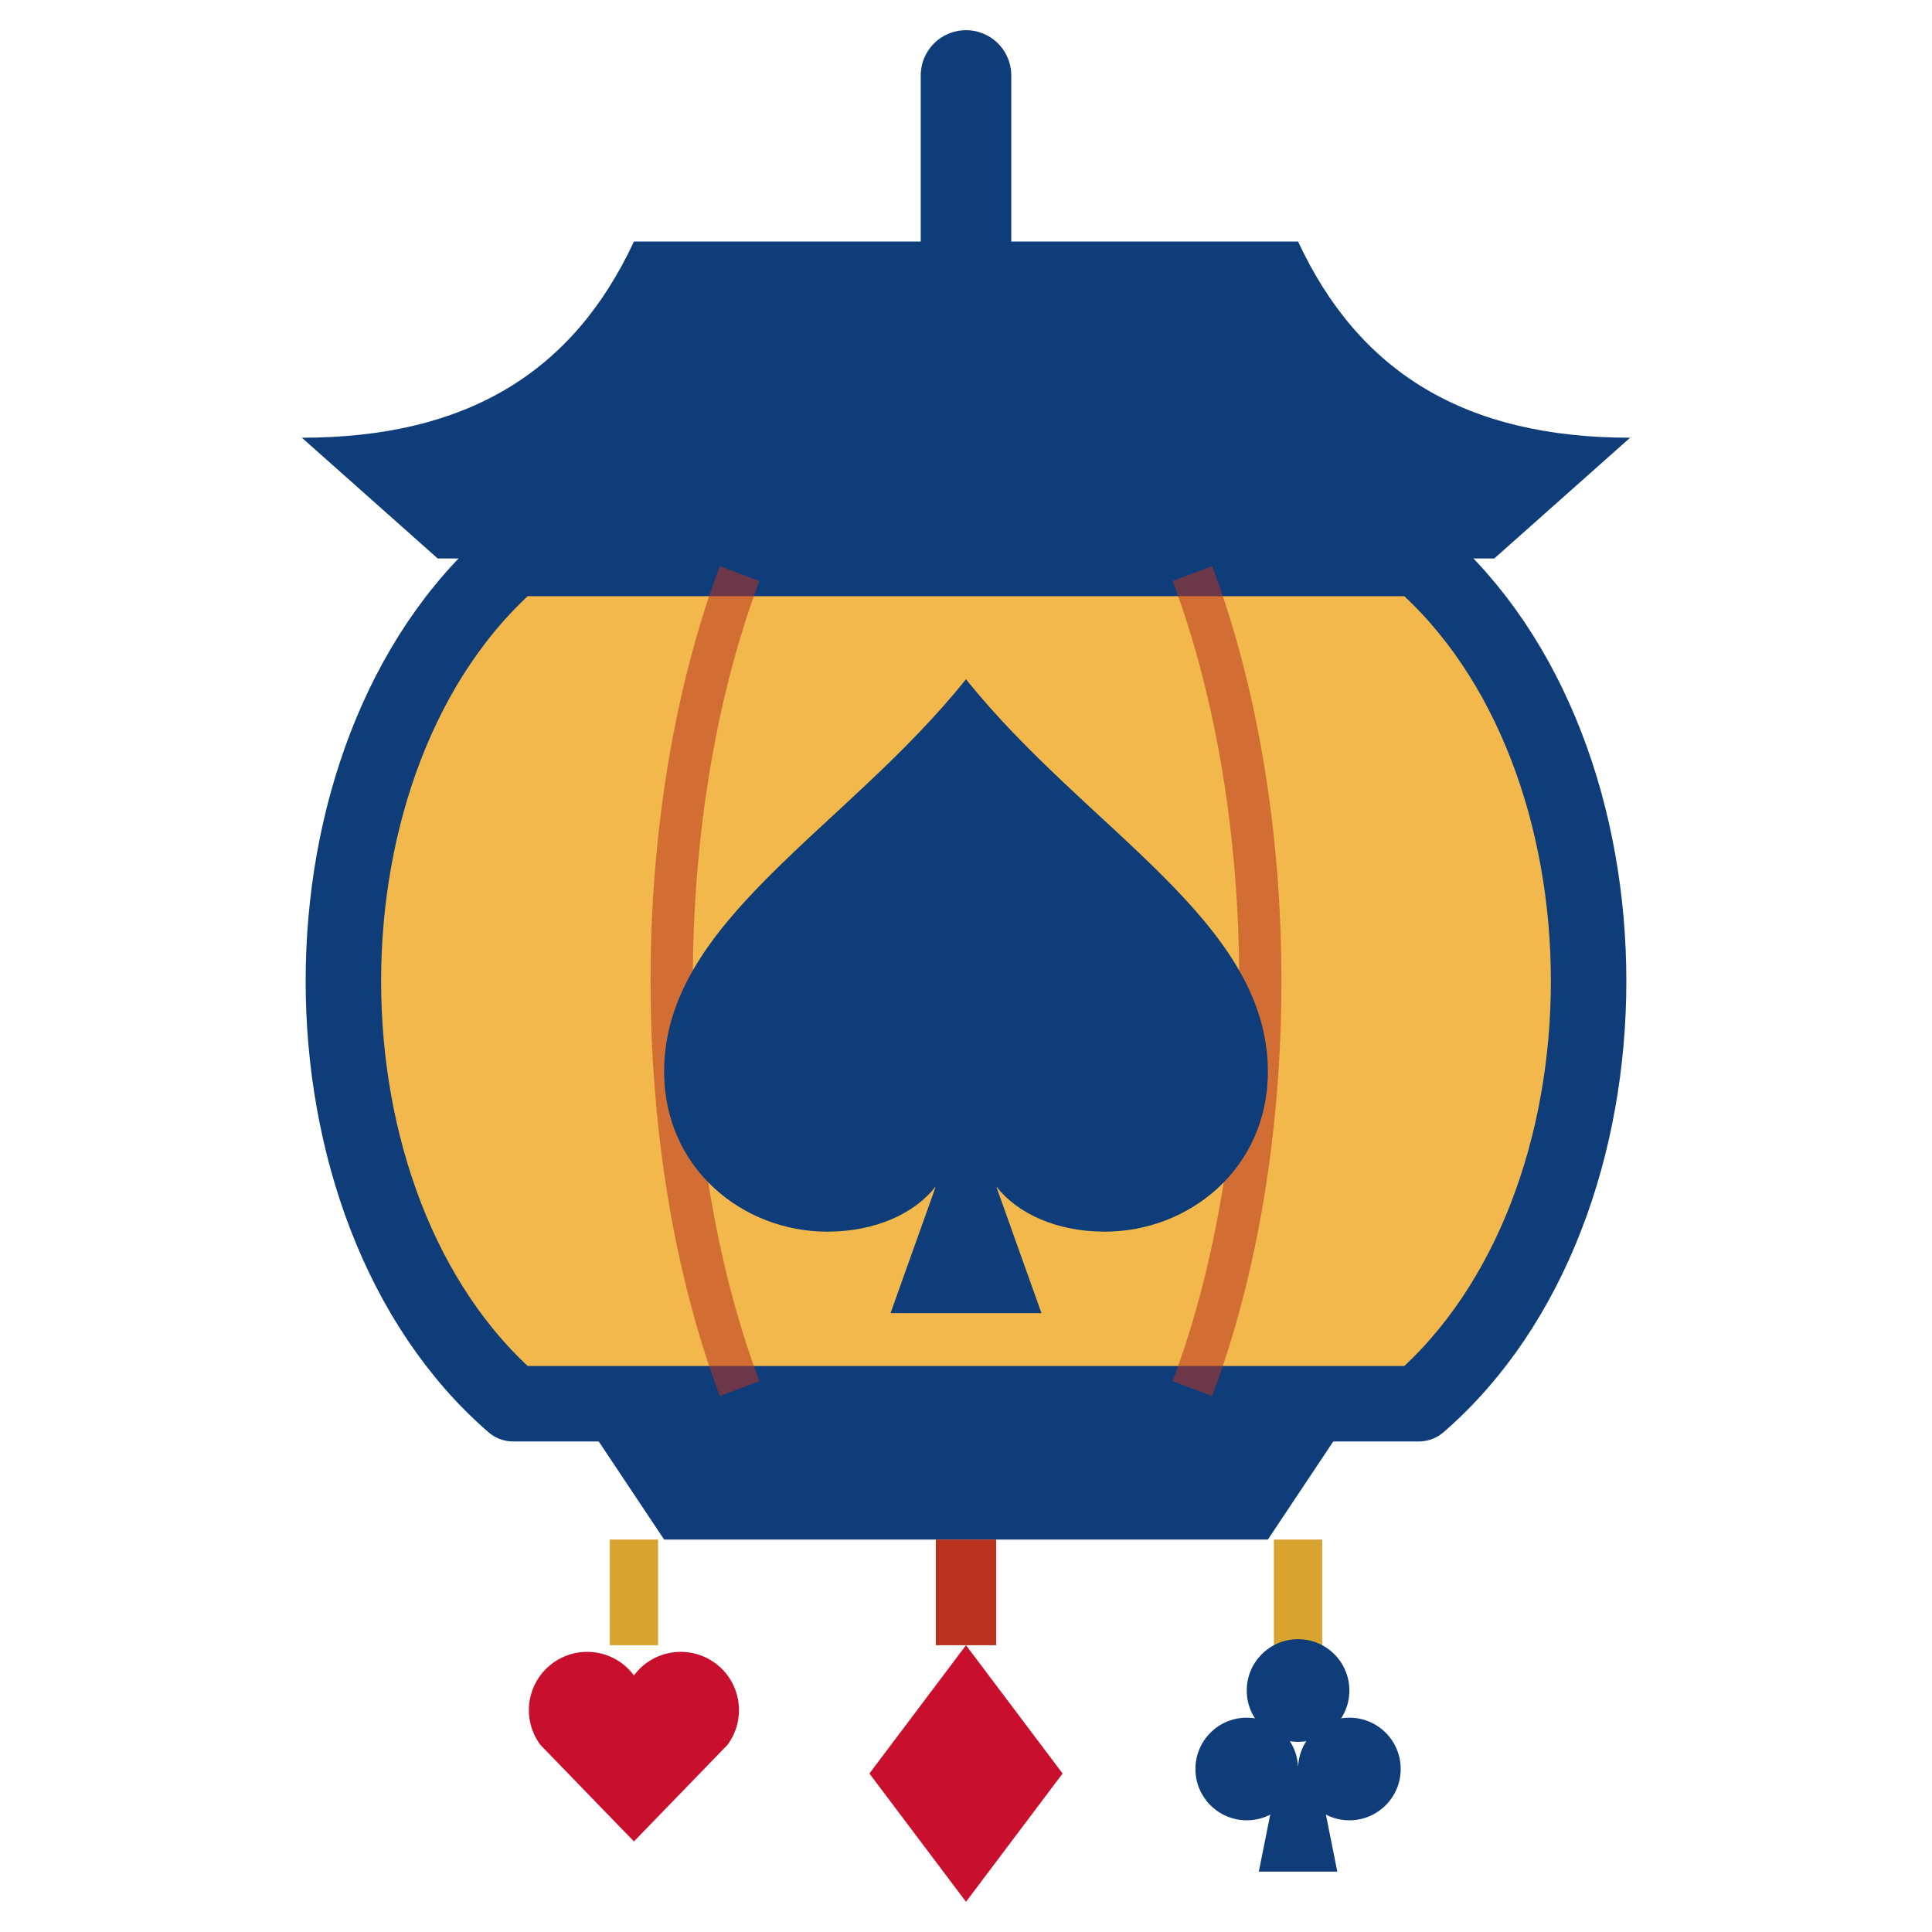
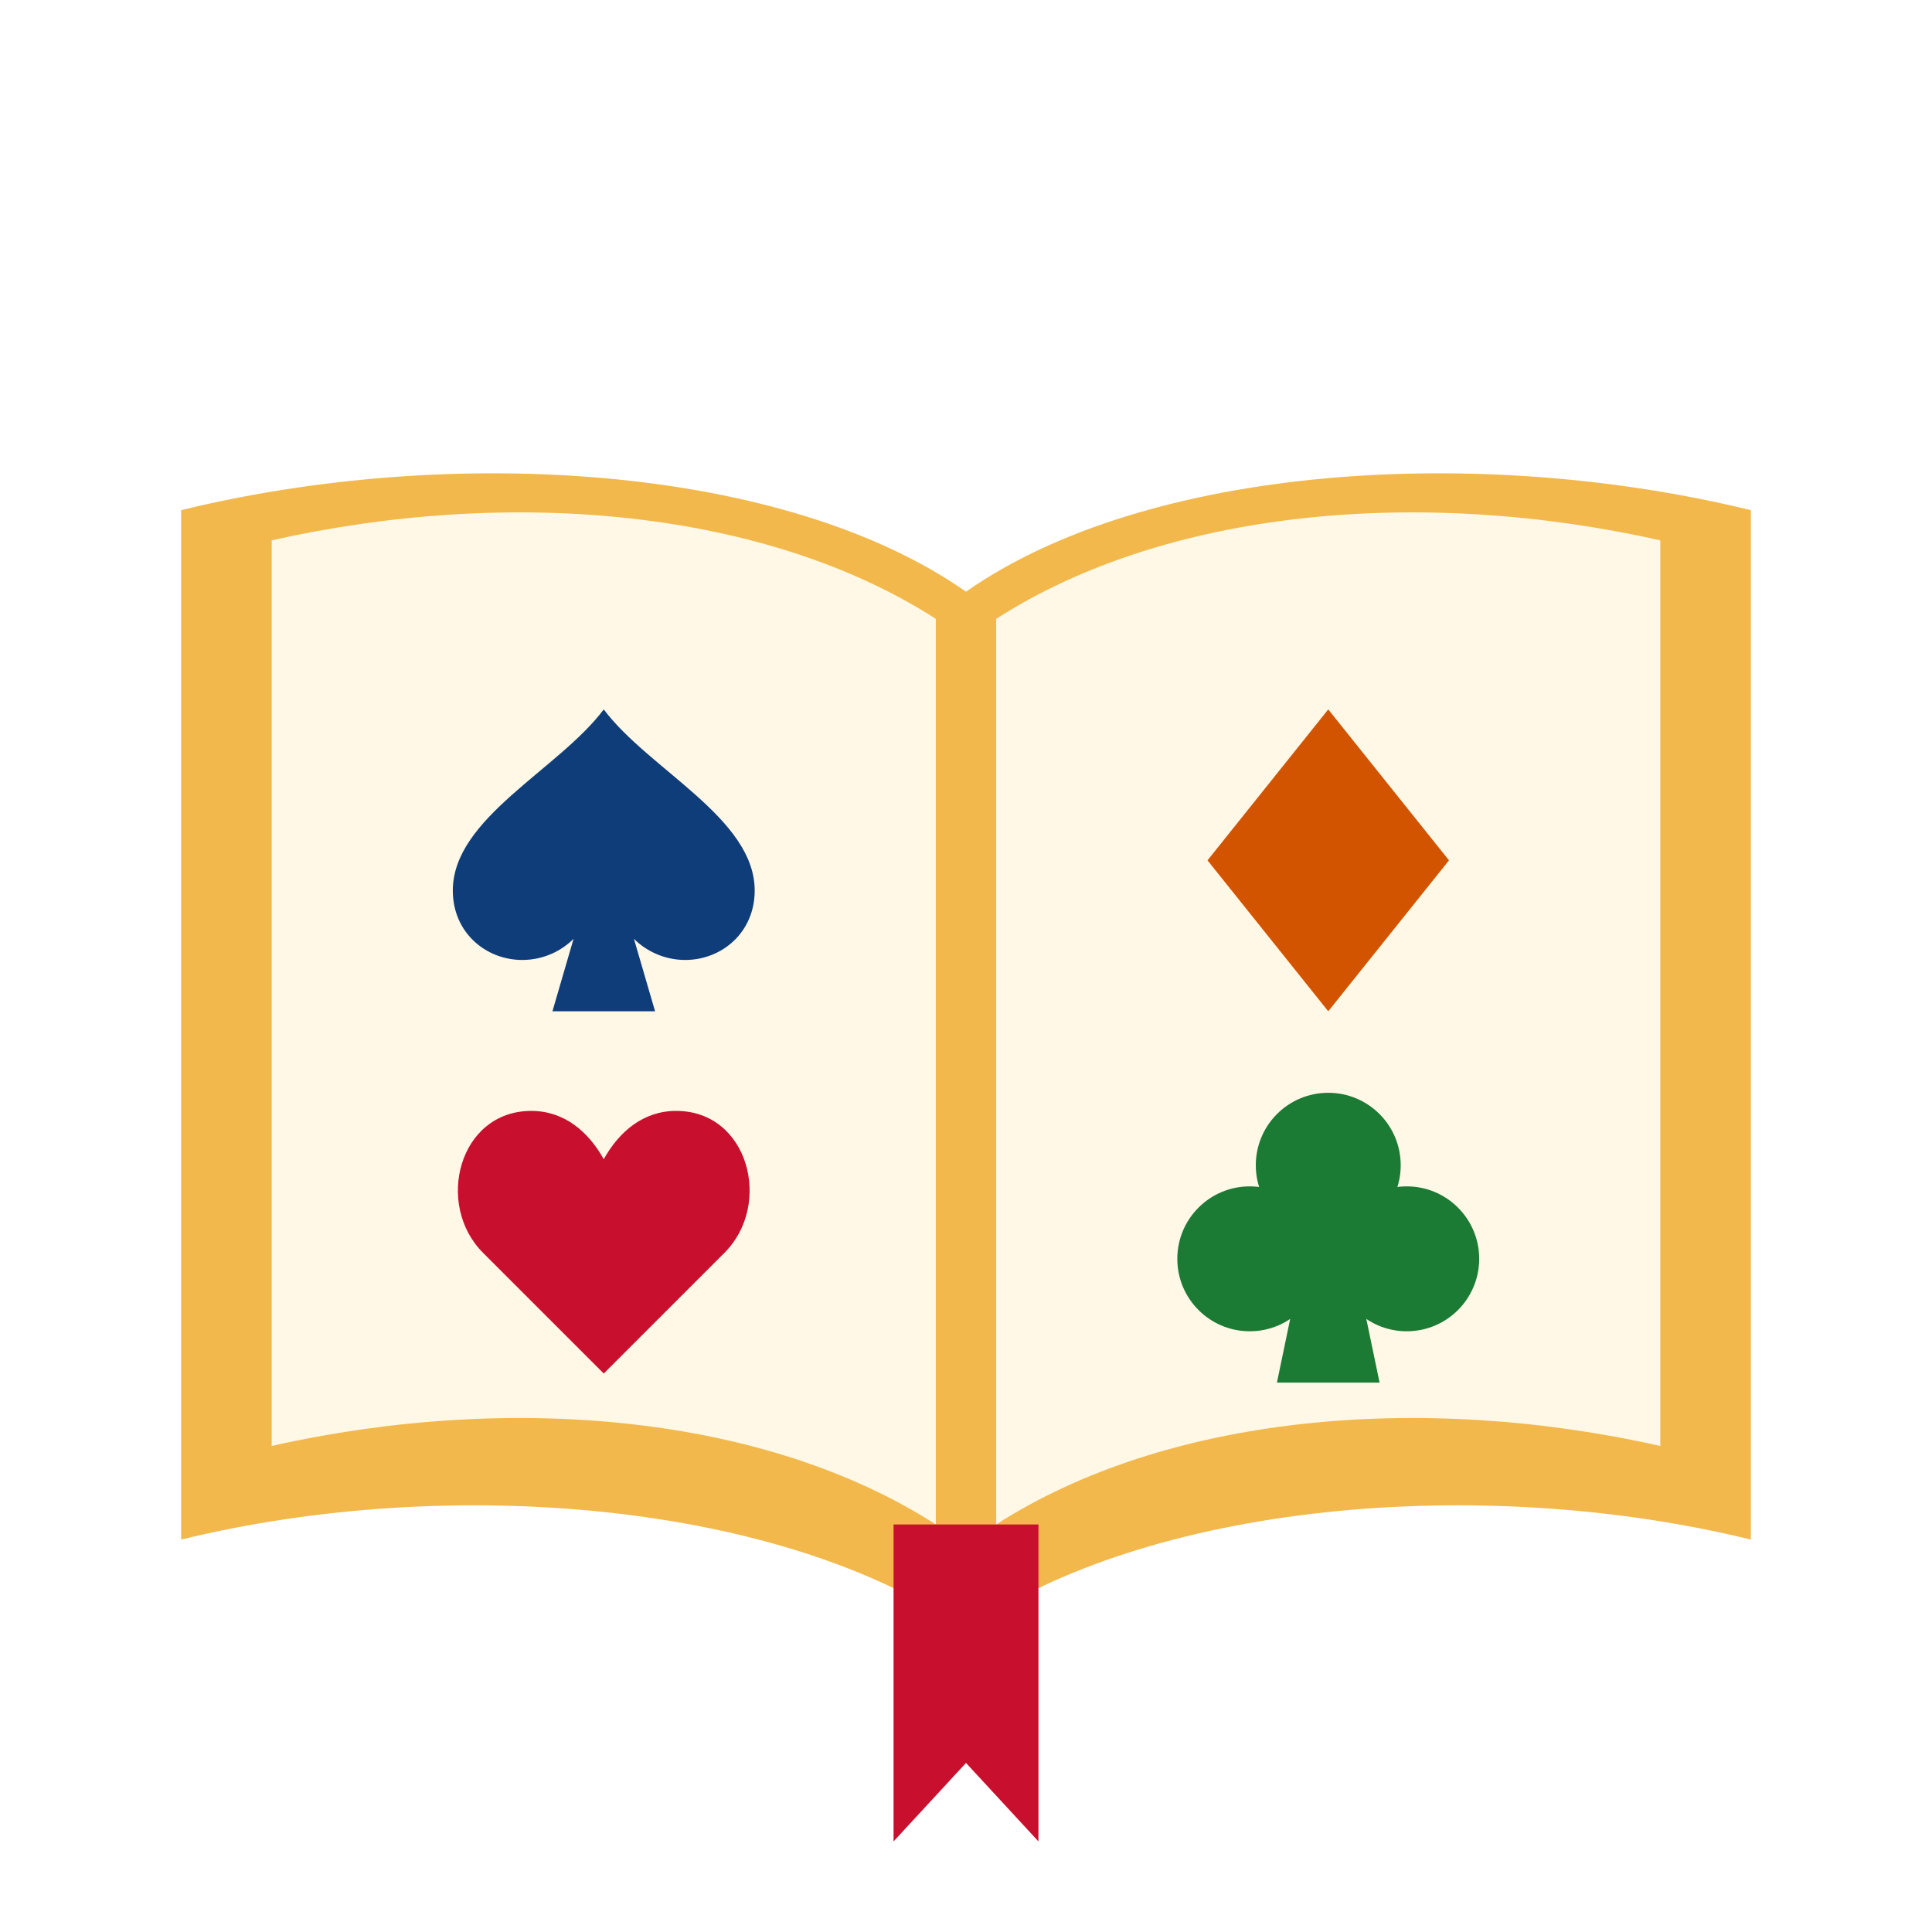
<svg xmlns="http://www.w3.org/2000/svg" viewBox="0 0 64 64" role="img" aria-labelledby="t">
-   <path d="M32 2.5v6" stroke="#0f3d7a" stroke-width="3" stroke-linecap="round" />
-   <path d="M10 14.5c5.5 0 9-2.2 11-6.5h22c2 4.3 5.5 6.5 11 6.5l-4.5 4H14.5z" fill="#0f3d7a" />
-   <path d="M17 18.5h30c7.5 6.5 7.5 21.5 0 28H17c-7.5-6.5-7.5-21.5 0-28z" fill="#f2b84b" stroke="#0f3d7a" stroke-width="2.5" stroke-linejoin="round" />
-   <path d="M24.5 19c-3 8-3 19 0 27M39.5 19c3 8 3 19 0 27" fill="none" stroke="#b8321f" stroke-width="1.4" stroke-opacity=".55" />
-   <path d="M32 22.5c-4 5-10 8-10 13 0 3.2 2.6 5.3 5.4 5.3 1.6 0 2.9-.6 3.6-1.5L29.5 43.5h5L33 39.3c.7.9 2 1.5 3.6 1.5 2.8 0 5.4-2.1 5.4-5.3 0-5-6-8-10-13z" fill="#0f3d7a" />
-   <path d="M19 46.5h26l-3 4.5H22z" fill="#0f3d7a" />
-   <path d="M21 51v3.5M43 51v3.5" stroke="#d9a330" stroke-width="1.6" />
-   <path d="M21 61l-3.1-3.2a1.9 1.9 0 0 1 3.1-2.3 1.9 1.9 0 0 1 3.1 2.3z" fill="#c8102e" />
-   <path d="M32 51v3.5" stroke="#b8321f" stroke-width="2" />
-   <path d="M32 54.5l3.2 4.25-3.2 4.25-3.2-4.25z" fill="#c8102e" />
-   <g fill="#0f3d7a">
-     <circle cx="43" cy="56" r="1.7" />
-     <circle cx="41.3" cy="58.6" r="1.7" />
-     <circle cx="44.7" cy="58.6" r="1.7" />
-     <path d="M42.4 58.5h1.2l.7 3.5h-2.6z" />
+   <path d="M32 19.6c-6-4.2-17-4.9-26-2.7V51c9-2.2 20-1.2 26 3 6-4.2 17-5.2 26-3V16.9c-9-2.2-20-1.5-26 2.7z" fill="#f2b84b" />
+   <path d="M31 20.5c-5.6-3.6-14-4.4-22-2.6v30c8-1.8 16.4-1 22 2.6z" fill="#fff8e6" />
+   <path d="M33 20.5c5.6-3.6 14-4.4 22-2.6v30c-8-1.8-16.4-1-22 2.6z" fill="#fff8e6" />
+   <path transform="translate(15 23.5)" d="M5 0C3.5 2 0 3.6 0 6c0 1.4 1.1 2.3 2.3 2.3.7 0 1.3-.3 1.7-.7L3.3 10h3.4L6 7.6c.4.4 1 .7 1.7.7C8.9 8.3 10 7.4 10 6 10 3.6 6.5 2 5 0z" fill="#0f3d7a" />
+   <path transform="translate(15 36)" d="M5 9.5 1 5.5C-.6 3.9.2.8 2.6.8c1.1 0 1.9.7 2.4 1.6.5-.9 1.3-1.6 2.4-1.6 2.4 0 3.2 3.1 1.6 4.7z" fill="#c8102e" />
+   <path transform="translate(39 23.5)" d="M5 0l4 5-4 5-4-5z" fill="#d35400" />
+   <g transform="translate(39 36)" fill="#1b7a33">
+     <circle cx="5" cy="2.6" r="2.4" />
+     <circle cx="2.4" cy="5.7" r="2.4" />
+     <circle cx="7.6" cy="5.7" r="2.4" />
+     <path d="M5 3.5 6.6 6.3H3.4z" />
+     <path d="M4.3 5h1.4l1 4.8H3.3z" />
  </g>
+   <path d="M29.6 50.5h4.8V61L32 58.4 29.6 61z" fill="#c8102e" />
</svg>
